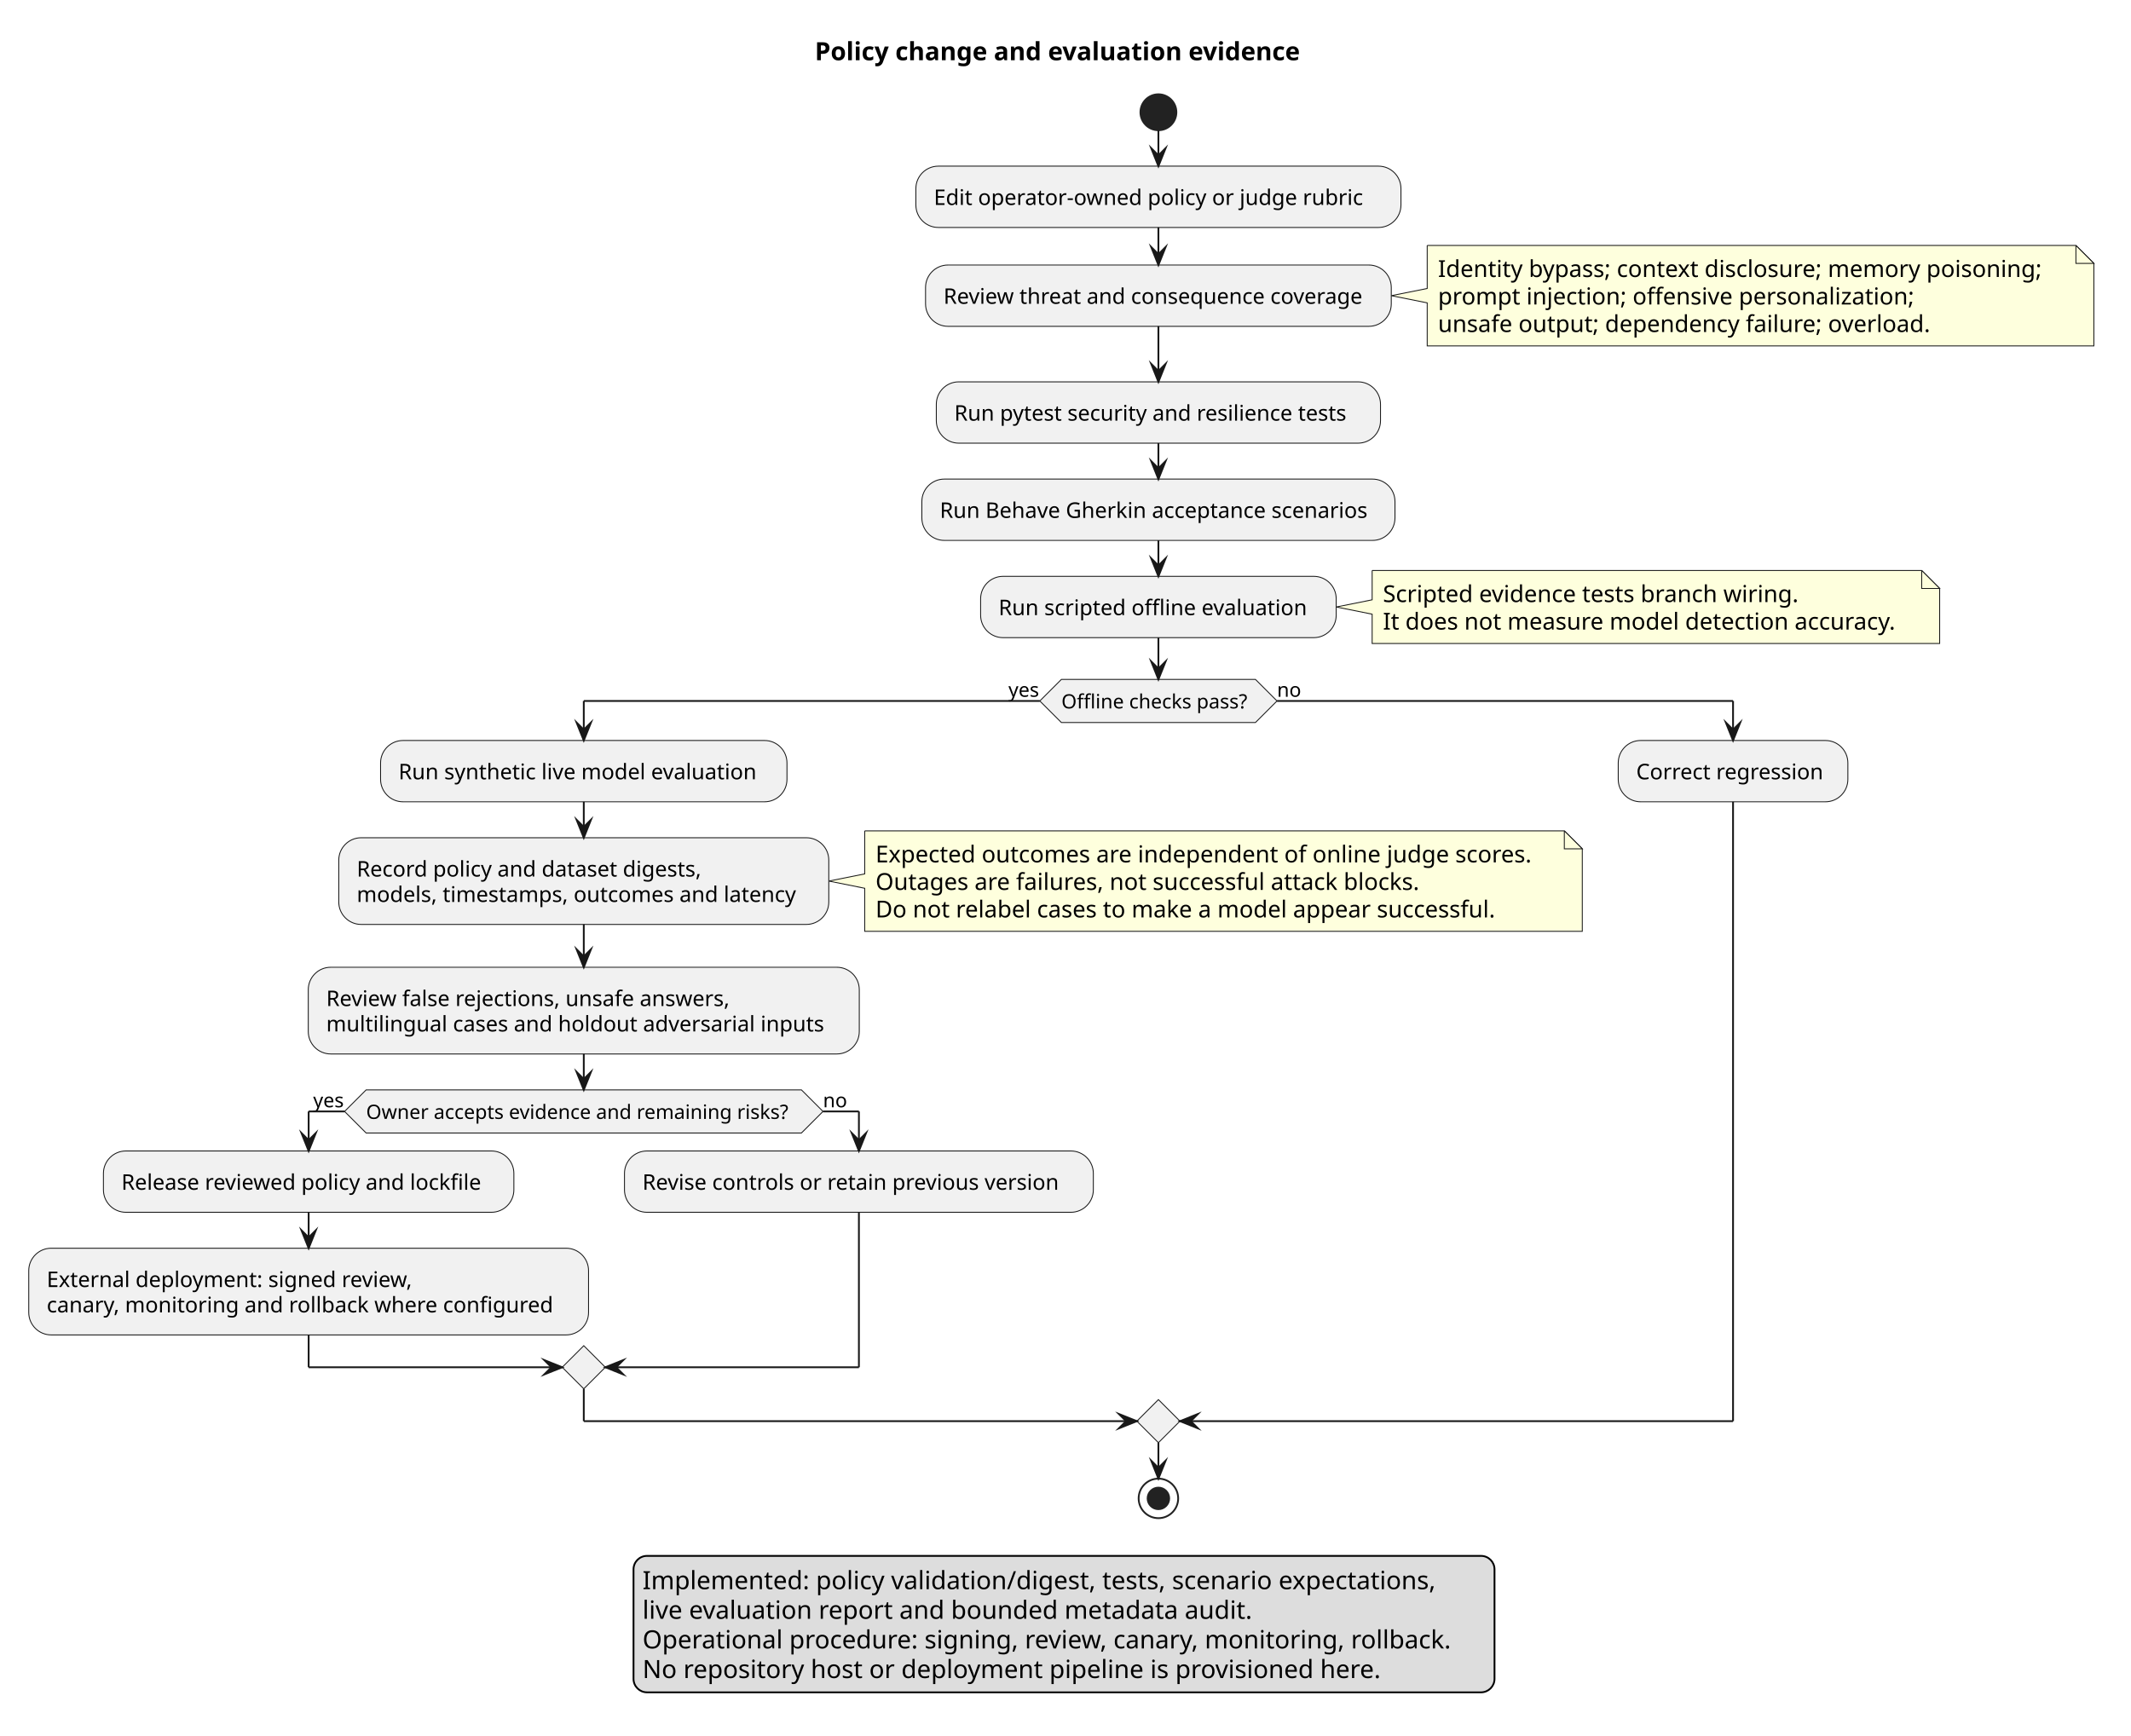
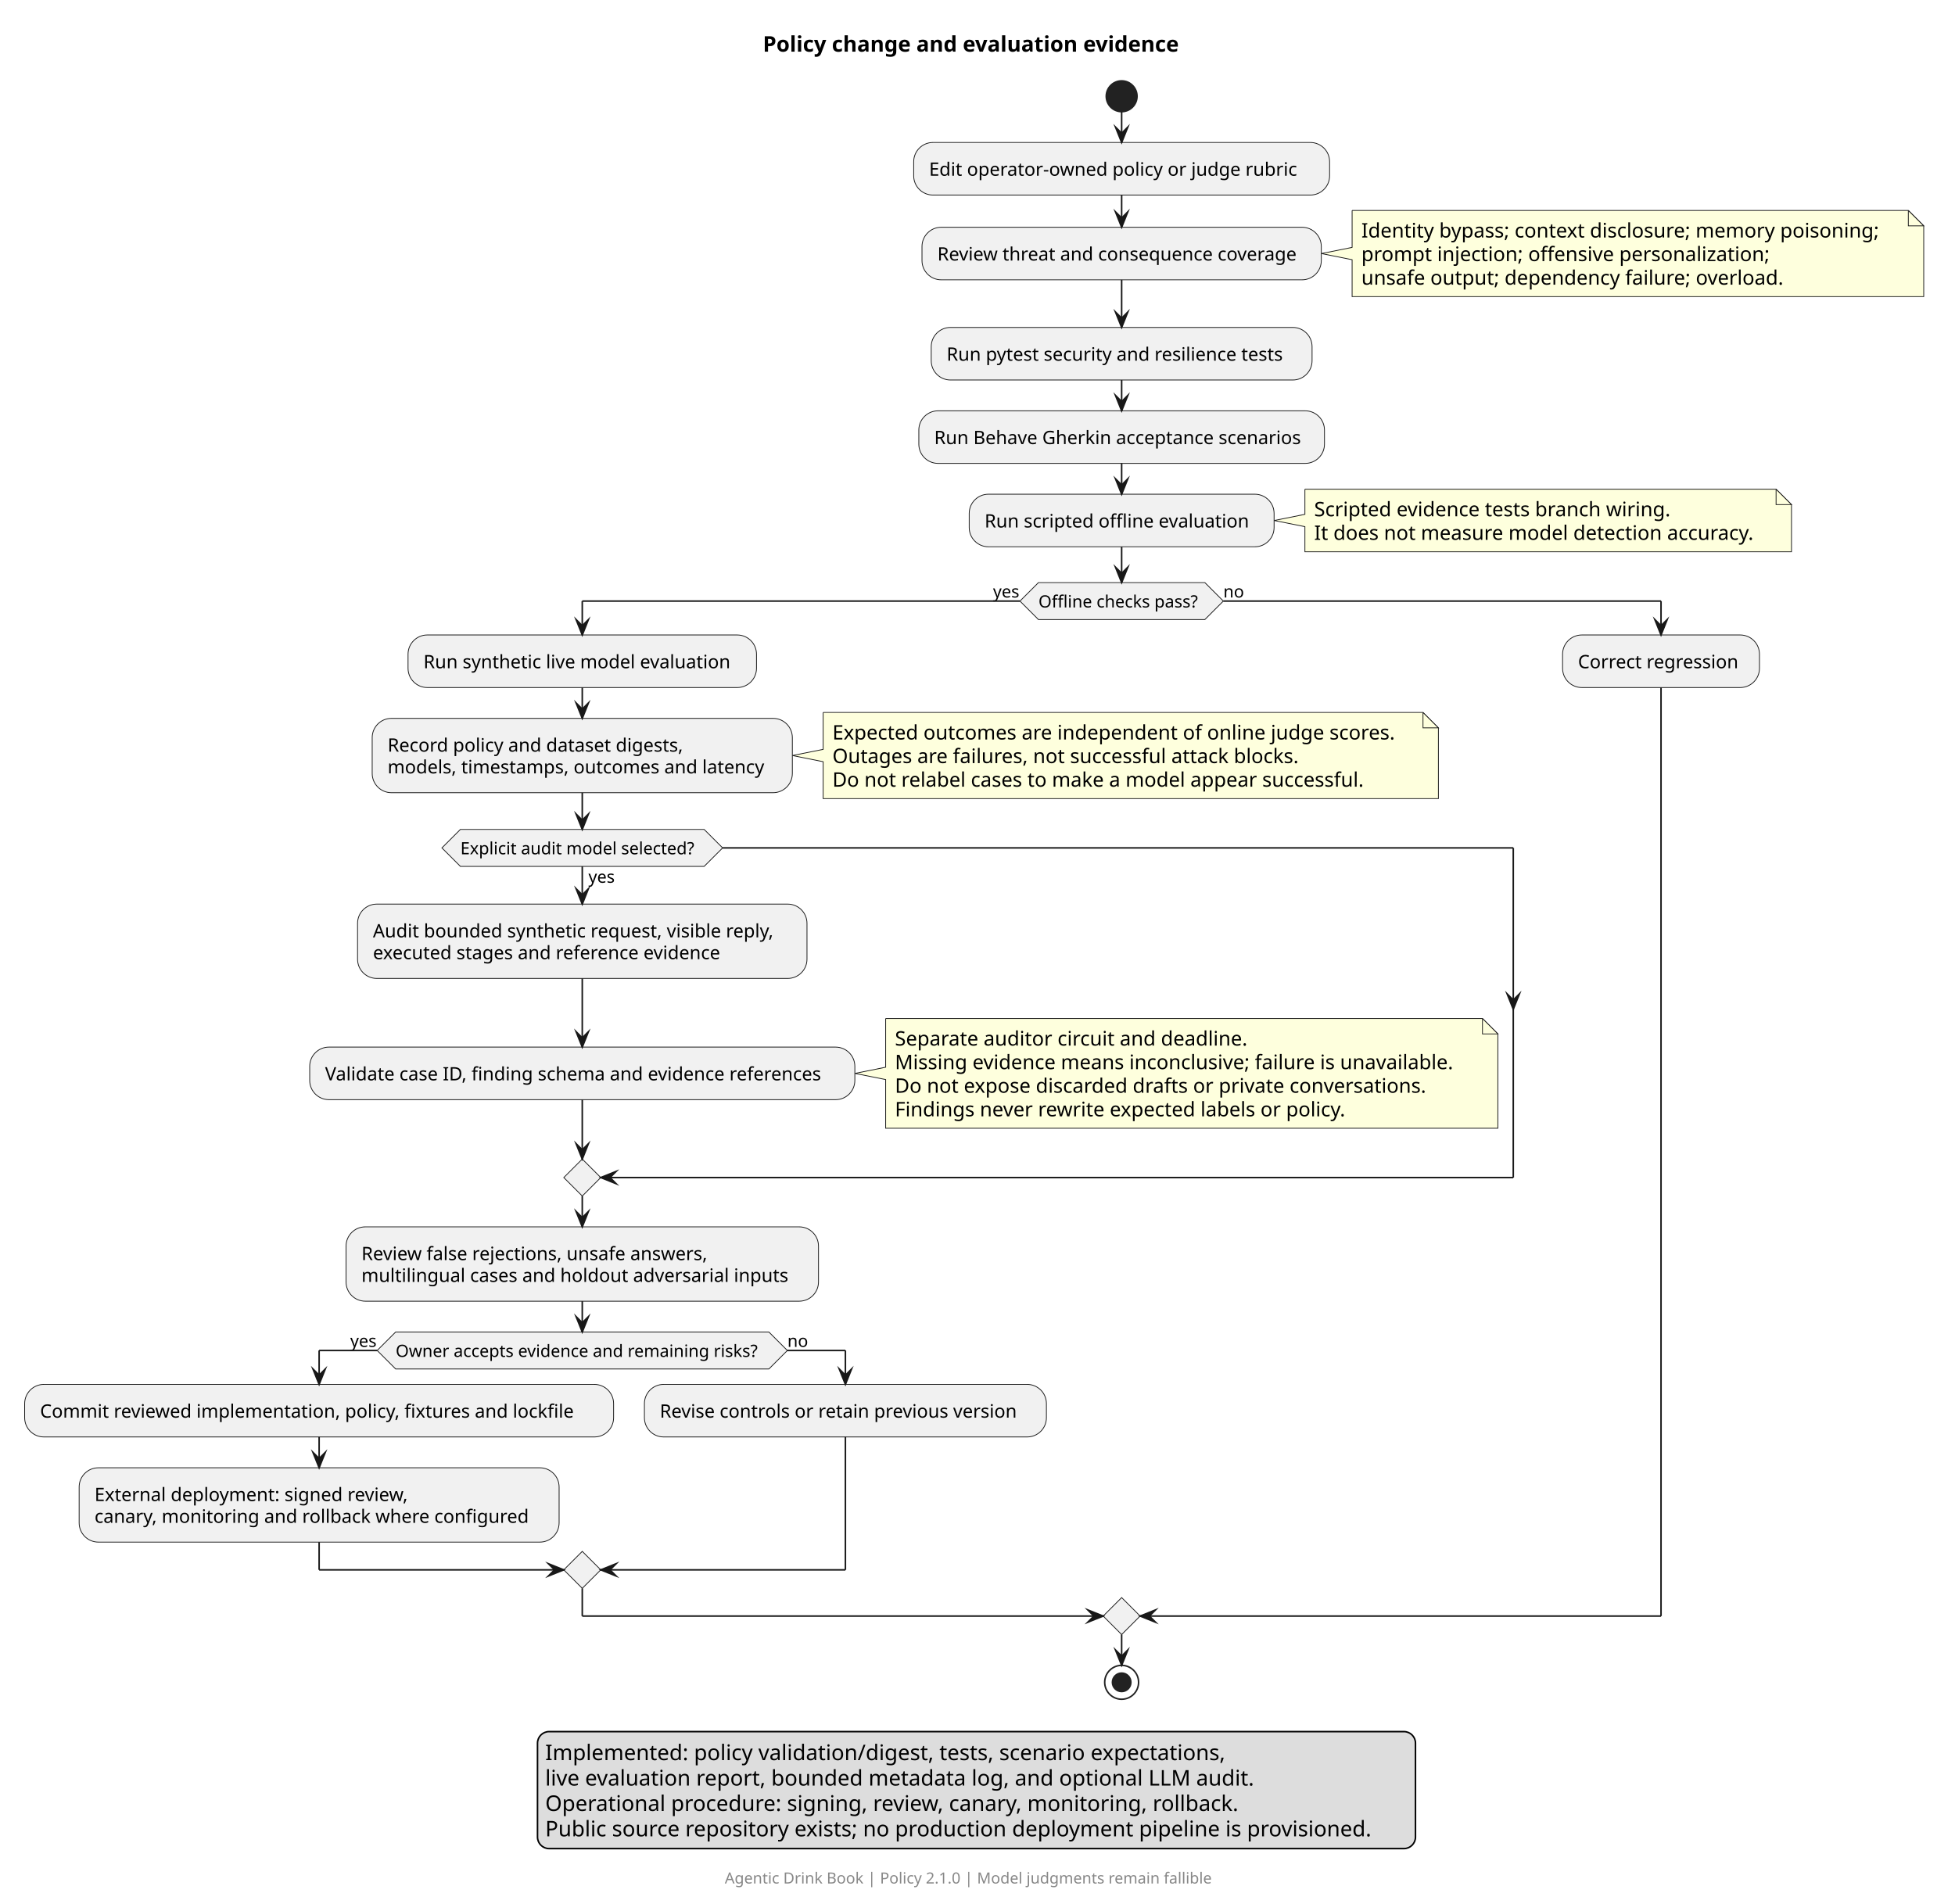
- <svg xmlns="http://www.w3.org/2000/svg" version="1.1" data-diagram-type="ACTIVITY" style="width:1186px;height:966px;background:#FFFFFF;" width="1186px" height="966px" viewBox="0 0 1186 966" zoomAndPan="magnify" preserveAspectRatio="none" contentStyleType="text/css">
+ <svg xmlns="http://www.w3.org/2000/svg" version="1.1" data-diagram-type="ACTIVITY" style="width:1269px;height:1236px;background:#FFFFFF;" width="1269px" height="1236px" viewBox="0 0 1269 1236" zoomAndPan="magnify" preserveAspectRatio="none" contentStyleType="text/css" role="img" aria-labelledby="06-governance-evaluation-title 06-governance-evaluation-desc">
  <defs />
  <g font-family="sans-serif" lengthAdjust="spacing">
    <g class="title" data-source-line="1">
-       <text x="453.481" y="33.535" fill="#000" font-size="14" textLength="277.382" font-weight="700">Policy change and evaluation evidence</text>
+       <text x="495.159" y="33.535" fill="#000" font-size="14" textLength="277.382" font-weight="700">Policy change and evaluation evidence</text>
    </g>
-     <ellipse cx="644.71" cy="62.488" rx="10" ry="10" fill="#222" style="stroke:#222;stroke-width:1;" />
-     <rect x="509.724" y="92.488" width="269.973" height="34.133" fill="#F1F1F1" style="stroke:#181818;stroke-width:0.5;" rx="12.5" ry="12.5" />
-     <text x="519.724" y="114.09" fill="#000" font-size="12" textLength="249.973">Edit operator-owned policy or judge rubric</text>
-     <path d="M794.309,136.621 L794.309,160.587 L774.309,164.587 L794.309,168.587 L794.309,192.553 A0,0 0 0 0 794.309,192.553 L1165.344,192.553 A0,0 0 0 0 1165.344,192.553 L1165.344,146.621 L1155.344,136.621 L794.309,136.621 A0,0 0 0 0 794.309,136.621" style="stroke:#181818;stroke-width:0.5;" fill="#FEFFDD" />
-     <path d="M1155.344,136.621 L1155.344,146.621 L1165.344,146.621 L1155.344,136.621" style="stroke:#181818;stroke-width:0.5;" fill="#FEFFDD" />
-     <text x="800.309" y="154.189" fill="#000" font-size="13" textLength="350.035">Identity bypass; context disclosure; memory poisoning;</text>
-     <text x="800.309" y="169.5" fill="#000" font-size="13" textLength="276.225">prompt injection; offensive personalization;</text>
-     <text x="800.309" y="184.811" fill="#000" font-size="13" textLength="283.131">unsafe output; dependency failure; overload.</text>
-     <rect x="515.111" y="147.521" width="259.197" height="34.133" fill="#F1F1F1" style="stroke:#181818;stroke-width:0.5;" rx="12.5" ry="12.5" />
-     <text x="525.111" y="169.122" fill="#000" font-size="12" textLength="239.197">Review threat and consequence coverage</text>
-     <rect x="521.105" y="212.553" width="247.209" height="34.133" fill="#F1F1F1" style="stroke:#181818;stroke-width:0.5;" rx="12.5" ry="12.5" />
-     <text x="531.105" y="234.154" fill="#000" font-size="12" textLength="227.209">Run pytest security and resilience tests</text>
-     <rect x="513.052" y="266.686" width="263.316" height="34.133" fill="#F1F1F1" style="stroke:#181818;stroke-width:0.5;" rx="12.5" ry="12.5" />
-     <text x="523.052" y="288.287" fill="#000" font-size="12" textLength="243.316">Run Behave Gherkin acceptance scenarios</text>
-     <path d="M763.661,317.574 L763.661,333.885 L743.661,337.885 L763.661,341.885 L763.661,358.195 A0,0 0 0 0 763.661,358.195 L1079.51,358.195 A0,0 0 0 0 1079.51,358.195 L1079.51,327.574 L1069.51,317.574 L763.661,317.574 A0,0 0 0 0 763.661,317.574" style="stroke:#181818;stroke-width:0.5;" fill="#FEFFDD" />
-     <path d="M1069.51,317.574 L1069.51,327.574 L1079.51,327.574 L1069.51,317.574" style="stroke:#181818;stroke-width:0.5;" fill="#FEFFDD" />
-     <text x="769.661" y="335.143" fill="#000" font-size="13" textLength="239.618">Scripted evidence tests branch wiring.</text>
-     <text x="769.661" y="350.453" fill="#000" font-size="13" textLength="294.849">It does not measure model detection accuracy.</text>
-     <rect x="545.759" y="320.818" width="197.902" height="34.133" fill="#F1F1F1" style="stroke:#181818;stroke-width:0.5;" rx="12.5" ry="12.5" />
-     <text x="555.759" y="342.42" fill="#000" font-size="12" textLength="177.902">Run scripted offline evaluation</text>
-     <polygon points="590.698,378.195,698.722,378.195,710.722,390.195,698.722,402.195,590.698,402.195,578.698,390.195,590.698,378.195" fill="#F1F1F1" style="stroke:#181818;stroke-width:0.5;stroke-linejoin:miter;stroke-miterlimit:10;" />
-     <text x="590.698" y="394.353" fill="#000" font-size="11" textLength="108.023">Offline checks pass?</text>
-     <text x="561.215" y="387.875" fill="#000" font-size="11" textLength="17.483">yes</text>
-     <text x="710.722" y="387.875" fill="#000" font-size="11" textLength="13.583">no</text>
-     <rect x="211.806" y="412.195" width="226.186" height="34.133" fill="#F1F1F1" style="stroke:#181818;stroke-width:0.5;" rx="12.5" ry="12.5" />
-     <text x="221.806" y="433.797" fill="#000" font-size="12" textLength="206.186">Run synthetic live model evaluation</text>
-     <path d="M481.259,462.495 L481.259,486.461 L461.259,490.461 L481.259,494.461 L481.259,518.427 A0,0 0 0 0 481.259,518.427 L880.618,518.427 A0,0 0 0 0 880.618,518.427 L880.618,472.495 L870.618,462.495 L481.259,462.495 A0,0 0 0 0 481.259,462.495" style="stroke:#181818;stroke-width:0.5;" fill="#FEFFDD" />
-     <path d="M870.618,462.495 L870.618,472.495 L880.618,472.495 L870.618,462.495" style="stroke:#181818;stroke-width:0.5;" fill="#FEFFDD" />
-     <text x="487.259" y="480.063" fill="#000" font-size="13" textLength="378.358">Expected outcomes are independent of online judge scores.</text>
-     <text x="487.259" y="495.374" fill="#000" font-size="13" textLength="316.742">Outages are failures, not successful attack blocks.</text>
-     <text x="487.259" y="510.685" fill="#000" font-size="13" textLength="358.674">Do not relabel cases to make a model appear successful.</text>
-     <rect x="188.539" y="466.328" width="272.721" height="48.266" fill="#F1F1F1" style="stroke:#181818;stroke-width:0.5;" rx="12.5" ry="12.5" />
-     <text x="198.539" y="487.93" fill="#000" font-size="12" textLength="199.641">Record policy and dataset digests,</text>
-     <text x="198.539" y="502.063" fill="#000" font-size="12" textLength="252.721">models, timestamps, outcomes and latency</text>
-     <rect x="171.567" y="538.427" width="306.664" height="48.266" fill="#F1F1F1" style="stroke:#181818;stroke-width:0.5;" rx="12.5" ry="12.5" />
-     <text x="181.567" y="560.028" fill="#000" font-size="12" textLength="232.834">Review false rejections, unsafe answers,</text>
-     <text x="181.567" y="574.161" fill="#000" font-size="12" textLength="286.664">multilingual cases and holdout adversarial inputs</text>
-     <polygon points="203.762,606.692,446.036,606.692,458.036,618.692,446.036,630.692,203.762,630.692,191.762,618.692,203.762,606.692" fill="#F1F1F1" style="stroke:#181818;stroke-width:0.5;stroke-linejoin:miter;stroke-miterlimit:10;" />
-     <text x="203.762" y="622.85" fill="#000" font-size="11" textLength="242.274">Owner accepts evidence and remaining risks?</text>
-     <text x="174.279" y="616.372" fill="#000" font-size="11" textLength="17.483">yes</text>
-     <text x="458.036" y="616.372" fill="#000" font-size="11" textLength="13.583">no</text>
-     <rect x="57.561" y="640.692" width="228.43" height="34.133" fill="#F1F1F1" style="stroke:#181818;stroke-width:0.5;" rx="12.5" ry="12.5" />
-     <text x="67.561" y="662.294" fill="#000" font-size="12" textLength="208.43">Release reviewed policy and lockfile</text>
-     <rect x="16" y="694.825" width="311.551" height="48.266" fill="#F1F1F1" style="stroke:#181818;stroke-width:0.5;" rx="12.5" ry="12.5" />
-     <text x="26" y="716.427" fill="#000" font-size="12" textLength="211.16">External deployment: signed review,</text>
-     <text x="26" y="730.56" fill="#000" font-size="12" textLength="291.551">canary, monitoring and rollback where configured</text>
-     <rect x="347.551" y="640.692" width="260.943" height="34.133" fill="#F1F1F1" style="stroke:#181818;stroke-width:0.5;" rx="12.5" ry="12.5" />
-     <text x="357.551" y="662.294" fill="#000" font-size="12" textLength="240.943">Revise controls or retain previous version</text>
-     <polygon points="324.899,749.091,336.899,761.091,324.899,773.091,312.899,761.091,324.899,749.091" fill="#F1F1F1" style="stroke:#181818;stroke-width:0.5;stroke-linejoin:miter;stroke-miterlimit:10;" />
-     <rect x="900.618" y="412.195" width="127.807" height="34.133" fill="#F1F1F1" style="stroke:#181818;stroke-width:0.5;" rx="12.5" ry="12.5" />
-     <text x="910.618" y="433.797" fill="#000" font-size="12" textLength="107.807">Correct regression</text>
-     <polygon points="644.71,779.091,656.71,791.091,644.71,803.091,632.71,791.091,644.71,779.091" fill="#F1F1F1" style="stroke:#181818;stroke-width:0.5;stroke-linejoin:miter;stroke-miterlimit:10;" />
-     <ellipse cx="644.71" cy="834.091" rx="11" ry="11" fill="none" style="stroke:#222;stroke-width:1;" />
-     <ellipse cx="644.71" cy="834.091" rx="6" ry="6" fill="#222" style="stroke:#222;stroke-width:1;" />
-     <line x1="644.71" y1="72.488" x2="644.71" y2="92.488" style="stroke:#181818;stroke-width:1;" />
-     <polygon points="640.71,82.488,644.71,92.488,648.71,82.488,644.71,86.488" fill="#181818" style="stroke:#181818;stroke-width:1;stroke-linejoin:miter;stroke-miterlimit:10;" />
-     <line x1="644.71" y1="126.621" x2="644.71" y2="147.521" style="stroke:#181818;stroke-width:1;" />
-     <polygon points="640.71,137.521,644.71,147.521,648.71,137.521,644.71,141.521" fill="#181818" style="stroke:#181818;stroke-width:1;stroke-linejoin:miter;stroke-miterlimit:10;" />
-     <line x1="644.71" y1="181.653" x2="644.71" y2="212.553" style="stroke:#181818;stroke-width:1;" />
-     <polygon points="640.71,202.553,644.71,212.553,648.71,202.553,644.71,206.553" fill="#181818" style="stroke:#181818;stroke-width:1;stroke-linejoin:miter;stroke-miterlimit:10;" />
-     <line x1="644.71" y1="246.686" x2="644.71" y2="266.686" style="stroke:#181818;stroke-width:1;" />
-     <polygon points="640.71,256.686,644.71,266.686,648.71,256.686,644.71,260.686" fill="#181818" style="stroke:#181818;stroke-width:1;stroke-linejoin:miter;stroke-miterlimit:10;" />
-     <line x1="644.71" y1="300.818" x2="644.71" y2="320.818" style="stroke:#181818;stroke-width:1;" />
-     <polygon points="640.71,310.818,644.71,320.818,648.71,310.818,644.71,314.818" fill="#181818" style="stroke:#181818;stroke-width:1;stroke-linejoin:miter;stroke-miterlimit:10;" />
-     <line x1="324.899" y1="446.328" x2="324.899" y2="466.328" style="stroke:#181818;stroke-width:1;" />
-     <polygon points="320.899,456.328,324.899,466.328,328.899,456.328,324.899,460.328" fill="#181818" style="stroke:#181818;stroke-width:1;stroke-linejoin:miter;stroke-miterlimit:10;" />
-     <line x1="324.899" y1="514.594" x2="324.899" y2="538.427" style="stroke:#181818;stroke-width:1;" />
-     <polygon points="320.899,528.427,324.899,538.427,328.899,528.427,324.899,532.427" fill="#181818" style="stroke:#181818;stroke-width:1;stroke-linejoin:miter;stroke-miterlimit:10;" />
-     <line x1="171.775" y1="674.825" x2="171.775" y2="694.825" style="stroke:#181818;stroke-width:1;" />
-     <polygon points="167.775,684.825,171.775,694.825,175.775,684.825,171.775,688.825" fill="#181818" style="stroke:#181818;stroke-width:1;stroke-linejoin:miter;stroke-miterlimit:10;" />
-     <line x1="191.762" y1="618.692" x2="171.775" y2="618.692" style="stroke:#181818;stroke-width:1;" />
-     <line x1="171.775" y1="618.692" x2="171.775" y2="640.692" style="stroke:#181818;stroke-width:1;" />
-     <polygon points="167.775,630.692,171.775,640.692,175.775,630.692,171.775,634.692" fill="#181818" style="stroke:#181818;stroke-width:1;stroke-linejoin:miter;stroke-miterlimit:10;" />
-     <line x1="458.036" y1="618.692" x2="478.022" y2="618.692" style="stroke:#181818;stroke-width:1;" />
-     <line x1="478.022" y1="618.692" x2="478.022" y2="640.692" style="stroke:#181818;stroke-width:1;" />
-     <polygon points="474.022,630.692,478.022,640.692,482.022,630.692,478.022,634.692" fill="#181818" style="stroke:#181818;stroke-width:1;stroke-linejoin:miter;stroke-miterlimit:10;" />
-     <line x1="171.775" y1="743.091" x2="171.775" y2="761.091" style="stroke:#181818;stroke-width:1;" />
-     <line x1="171.775" y1="761.091" x2="312.899" y2="761.091" style="stroke:#181818;stroke-width:1;" />
-     <polygon points="302.899,757.091,312.899,761.091,302.899,765.091,306.899,761.091" fill="#181818" style="stroke:#181818;stroke-width:1;stroke-linejoin:miter;stroke-miterlimit:10;" />
-     <line x1="478.022" y1="674.825" x2="478.022" y2="761.091" style="stroke:#181818;stroke-width:1;" />
-     <line x1="478.022" y1="761.091" x2="336.899" y2="761.091" style="stroke:#181818;stroke-width:1;" />
-     <polygon points="346.899,757.091,336.899,761.091,346.899,765.091,342.899,761.091" fill="#181818" style="stroke:#181818;stroke-width:1;stroke-linejoin:miter;stroke-miterlimit:10;" />
-     <line x1="324.899" y1="586.692" x2="324.899" y2="606.692" style="stroke:#181818;stroke-width:1;" />
-     <polygon points="320.899,596.692,324.899,606.692,328.899,596.692,324.899,600.692" fill="#181818" style="stroke:#181818;stroke-width:1;stroke-linejoin:miter;stroke-miterlimit:10;" />
-     <line x1="578.698" y1="390.195" x2="324.899" y2="390.195" style="stroke:#181818;stroke-width:1;" />
-     <line x1="324.899" y1="390.195" x2="324.899" y2="412.195" style="stroke:#181818;stroke-width:1;" />
-     <polygon points="320.899,402.195,324.899,412.195,328.899,402.195,324.899,406.195" fill="#181818" style="stroke:#181818;stroke-width:1;stroke-linejoin:miter;stroke-miterlimit:10;" />
-     <line x1="710.722" y1="390.195" x2="964.521" y2="390.195" style="stroke:#181818;stroke-width:1;" />
-     <line x1="964.521" y1="390.195" x2="964.521" y2="412.195" style="stroke:#181818;stroke-width:1;" />
-     <polygon points="960.521,402.195,964.521,412.195,968.521,402.195,964.521,406.195" fill="#181818" style="stroke:#181818;stroke-width:1;stroke-linejoin:miter;stroke-miterlimit:10;" />
-     <line x1="324.899" y1="773.091" x2="324.899" y2="791.091" style="stroke:#181818;stroke-width:1;" />
-     <line x1="324.899" y1="791.091" x2="632.71" y2="791.091" style="stroke:#181818;stroke-width:1;" />
-     <polygon points="622.71,787.091,632.71,791.091,622.71,795.091,626.71,791.091" fill="#181818" style="stroke:#181818;stroke-width:1;stroke-linejoin:miter;stroke-miterlimit:10;" />
-     <line x1="964.521" y1="446.328" x2="964.521" y2="791.091" style="stroke:#181818;stroke-width:1;" />
-     <line x1="964.521" y1="791.091" x2="656.71" y2="791.091" style="stroke:#181818;stroke-width:1;" />
-     <polygon points="666.71,787.091,656.71,791.091,666.71,795.091,662.71,791.091" fill="#181818" style="stroke:#181818;stroke-width:1;stroke-linejoin:miter;stroke-miterlimit:10;" />
-     <line x1="644.71" y1="354.951" x2="644.71" y2="378.195" style="stroke:#181818;stroke-width:1;" />
-     <polygon points="640.71,368.195,644.71,378.195,648.71,368.195,644.71,372.195" fill="#181818" style="stroke:#181818;stroke-width:1;stroke-linejoin:miter;stroke-miterlimit:10;" />
-     <line x1="644.71" y1="803.091" x2="644.71" y2="823.091" style="stroke:#181818;stroke-width:1;" />
-     <polygon points="640.71,813.091,644.71,823.091,648.71,813.091,644.71,817.091" fill="#181818" style="stroke:#181818;stroke-width:1;stroke-linejoin:miter;stroke-miterlimit:10;" />
-     <g class="legend" data-source-line="37">
-       <rect x="352.58" y="866.091" width="479.185" height="75.953" fill="#DDD" style="stroke:#000;stroke-width:1;" rx="7.5" ry="7.5" />
-       <text x="357.58" y="884.626" fill="#000" font-size="14" textLength="460.605">Implemented: policy validation/digest, tests, scenario expectations,</text>
-       <text x="357.58" y="901.114" fill="#000" font-size="14" textLength="349.173">live evaluation report and bounded metadata audit.</text>
-       <text x="357.58" y="917.603" fill="#000" font-size="14" textLength="469.185">Operational procedure: signing, review, canary, monitoring, rollback.</text>
-       <text x="357.58" y="934.091" fill="#000" font-size="14" textLength="426.747">No repository host or deployment pipeline is provisioned here.</text>
+     <ellipse cx="728.066" cy="62.488" rx="10" ry="10" fill="#222" style="stroke:#222;stroke-width:1;" />
+     <rect x="593.08" y="92.488" width="269.973" height="34.133" fill="#F1F1F1" style="stroke:#181818;stroke-width:0.5;" rx="12.5" ry="12.5" />
+     <text x="603.08" y="114.09" fill="#000" font-size="12" textLength="249.973">Edit operator-owned policy or judge rubric</text>
+     <path d="M877.665,136.621 L877.665,160.587 L857.665,164.587 L877.665,168.587 L877.665,192.553 A0,0 0 0 0 877.665,192.553 L1248.7,192.553 A0,0 0 0 0 1248.7,192.553 L1248.7,146.621 L1238.7,136.621 L877.665,136.621 A0,0 0 0 0 877.665,136.621" style="stroke:#181818;stroke-width:0.5;" fill="#FEFFDD" />
+     <path d="M1238.7,136.621 L1238.7,146.621 L1248.7,146.621 L1238.7,136.621" style="stroke:#181818;stroke-width:0.5;" fill="#FEFFDD" />
+     <text x="883.665" y="154.189" fill="#000" font-size="13" textLength="350.035">Identity bypass; context disclosure; memory poisoning;</text>
+     <text x="883.665" y="169.5" fill="#000" font-size="13" textLength="276.225">prompt injection; offensive personalization;</text>
+     <text x="883.665" y="184.811" fill="#000" font-size="13" textLength="283.131">unsafe output; dependency failure; overload.</text>
+     <rect x="598.468" y="147.521" width="259.197" height="34.133" fill="#F1F1F1" style="stroke:#181818;stroke-width:0.5;" rx="12.5" ry="12.5" />
+     <text x="608.468" y="169.122" fill="#000" font-size="12" textLength="239.197">Review threat and consequence coverage</text>
+     <rect x="604.462" y="212.553" width="247.209" height="34.133" fill="#F1F1F1" style="stroke:#181818;stroke-width:0.5;" rx="12.5" ry="12.5" />
+     <text x="614.462" y="234.154" fill="#000" font-size="12" textLength="227.209">Run pytest security and resilience tests</text>
+     <rect x="596.408" y="266.686" width="263.316" height="34.133" fill="#F1F1F1" style="stroke:#181818;stroke-width:0.5;" rx="12.5" ry="12.5" />
+     <text x="606.408" y="288.287" fill="#000" font-size="12" textLength="243.316">Run Behave Gherkin acceptance scenarios</text>
+     <path d="M847.018,317.574 L847.018,333.885 L827.018,337.885 L847.018,341.885 L847.018,358.195 A0,0 0 0 0 847.018,358.195 L1162.866,358.195 A0,0 0 0 0 1162.866,358.195 L1162.866,327.574 L1152.866,317.574 L847.018,317.574 A0,0 0 0 0 847.018,317.574" style="stroke:#181818;stroke-width:0.5;" fill="#FEFFDD" />
+     <path d="M1152.866,317.574 L1152.866,327.574 L1162.866,327.574 L1152.866,317.574" style="stroke:#181818;stroke-width:0.5;" fill="#FEFFDD" />
+     <text x="853.018" y="335.143" fill="#000" font-size="13" textLength="239.618">Scripted evidence tests branch wiring.</text>
+     <text x="853.018" y="350.453" fill="#000" font-size="13" textLength="294.849">It does not measure model detection accuracy.</text>
+     <rect x="629.115" y="320.818" width="197.902" height="34.133" fill="#F1F1F1" style="stroke:#181818;stroke-width:0.5;" rx="12.5" ry="12.5" />
+     <text x="639.115" y="342.42" fill="#000" font-size="12" textLength="177.902">Run scripted offline evaluation</text>
+     <polygon points="674.055,378.195,782.078,378.195,794.078,390.195,782.078,402.195,674.055,402.195,662.055,390.195,674.055,378.195" fill="#F1F1F1" style="stroke:#181818;stroke-width:0.5;stroke-linejoin:miter;stroke-miterlimit:10;" />
+     <text x="674.055" y="394.353" fill="#000" font-size="11" textLength="108.023">Offline checks pass?</text>
+     <text x="644.572" y="387.875" fill="#000" font-size="11" textLength="17.483">yes</text>
+     <text x="794.078" y="387.875" fill="#000" font-size="11" textLength="13.583">no</text>
+     <rect x="264.861" y="412.195" width="226.186" height="34.133" fill="#F1F1F1" style="stroke:#181818;stroke-width:0.5;" rx="12.5" ry="12.5" />
+     <text x="274.861" y="433.797" fill="#000" font-size="12" textLength="206.186">Run synthetic live model evaluation</text>
+     <path d="M534.314,462.495 L534.314,486.461 L514.314,490.461 L534.314,494.461 L534.314,518.427 A0,0 0 0 0 534.314,518.427 L933.673,518.427 A0,0 0 0 0 933.673,518.427 L933.673,472.495 L923.673,462.495 L534.314,462.495 A0,0 0 0 0 534.314,462.495" style="stroke:#181818;stroke-width:0.5;" fill="#FEFFDD" />
+     <path d="M923.673,462.495 L923.673,472.495 L933.673,472.495 L923.673,462.495" style="stroke:#181818;stroke-width:0.5;" fill="#FEFFDD" />
+     <text x="540.314" y="480.063" fill="#000" font-size="13" textLength="378.358">Expected outcomes are independent of online judge scores.</text>
+     <text x="540.314" y="495.374" fill="#000" font-size="13" textLength="316.742">Outages are failures, not successful attack blocks.</text>
+     <text x="540.314" y="510.685" fill="#000" font-size="13" textLength="358.674">Do not relabel cases to make a model appear successful.</text>
+     <rect x="241.594" y="466.328" width="272.721" height="48.266" fill="#F1F1F1" style="stroke:#181818;stroke-width:0.5;" rx="12.5" ry="12.5" />
+     <text x="251.594" y="487.93" fill="#000" font-size="12" textLength="199.641">Record policy and dataset digests,</text>
+     <text x="251.594" y="502.063" fill="#000" font-size="12" textLength="252.721">models, timestamps, outcomes and latency</text>
+     <rect x="232.09" y="586.904" width="291.729" height="48.266" fill="#F1F1F1" style="stroke:#181818;stroke-width:0.5;" rx="12.5" ry="12.5" />
+     <text x="242.09" y="608.506" fill="#000" font-size="12" textLength="271.729">Audit bounded synthetic request, visible reply,</text>
+     <text x="242.09" y="622.639" fill="#000" font-size="12" textLength="232.834">executed stages and reference evidence</text>
+     <path d="M574.885,661.182 L574.885,692.803 L554.885,696.803 L574.885,700.803 L574.885,732.424 A0,0 0 0 0 574.885,732.424 L972.275,732.424 A0,0 0 0 0 972.275,732.424 L972.275,671.182 L962.275,661.182 L574.885,661.182 A0,0 0 0 0 574.885,661.182" style="stroke:#181818;stroke-width:0.5;" fill="#FEFFDD" />
+     <path d="M962.275,661.182 L962.275,671.182 L972.275,671.182 L962.275,661.182" style="stroke:#181818;stroke-width:0.5;" fill="#FEFFDD" />
+     <text x="580.885" y="678.75" fill="#000" font-size="13" textLength="236.253">Separate auditor circuit and deadline.</text>
+     <text x="580.885" y="694.061" fill="#000" font-size="13" textLength="376.391">Missing evidence means inconclusive; failure is unavailable.</text>
+     <text x="580.885" y="709.371" fill="#000" font-size="13" textLength="358.763">Do not expose discarded drafts or private conversations.</text>
+     <text x="580.885" y="724.682" fill="#000" font-size="13" textLength="305.462">Findings never rewrite expected labels or policy.</text>
+     <rect x="201.023" y="679.736" width="353.861" height="34.133" fill="#F1F1F1" style="stroke:#181818;stroke-width:0.5;" rx="12.5" ry="12.5" />
+     <text x="211.023" y="701.338" fill="#000" font-size="12" textLength="333.861">Validate case ID, finding schema and evidence references</text>
+     <polygon points="298.843,538.427,457.065,538.427,469.065,550.427,457.065,562.427,298.843,562.427,286.843,550.427,298.843,538.427" fill="#F1F1F1" style="stroke:#181818;stroke-width:0.5;stroke-linejoin:miter;stroke-miterlimit:10;" />
+     <text x="381.954" y="573.062" fill="#000" font-size="11" textLength="17.483">yes</text>
+     <text x="298.843" y="554.584" fill="#000" font-size="11" textLength="158.222">Explicit audit model selected?</text>
+     <polygon points="377.954,752.424,389.954,764.424,377.954,776.424,365.954,764.424,377.954,752.424" fill="#F1F1F1" style="stroke:#181818;stroke-width:0.5;stroke-linejoin:miter;stroke-miterlimit:10;" />
+     <rect x="224.622" y="796.424" width="306.664" height="48.266" fill="#F1F1F1" style="stroke:#181818;stroke-width:0.5;" rx="12.5" ry="12.5" />
+     <text x="234.622" y="818.025" fill="#000" font-size="12" textLength="232.834">Review false rejections, unsafe answers,</text>
+     <text x="234.622" y="832.158" fill="#000" font-size="12" textLength="286.664">multilingual cases and holdout adversarial inputs</text>
+     <polygon points="256.817,864.689,499.091,864.689,511.091,876.689,499.091,888.689,256.817,888.689,244.817,876.689,256.817,864.689" fill="#F1F1F1" style="stroke:#181818;stroke-width:0.5;stroke-linejoin:miter;stroke-miterlimit:10;" />
+     <text x="256.817" y="880.847" fill="#000" font-size="11" textLength="242.274">Owner accepts evidence and remaining risks?</text>
+     <text x="227.334" y="874.369" fill="#000" font-size="11" textLength="17.483">yes</text>
+     <text x="511.091" y="874.369" fill="#000" font-size="11" textLength="13.583">no</text>
+     <rect x="16" y="898.689" width="382.291" height="34.133" fill="#F1F1F1" style="stroke:#181818;stroke-width:0.5;" rx="12.5" ry="12.5" />
+     <text x="26" y="920.291" fill="#000" font-size="12" textLength="362.291">Commit reviewed implementation, policy, fixtures and lockfile</text>
+     <rect x="51.37" y="952.822" width="311.551" height="48.266" fill="#F1F1F1" style="stroke:#181818;stroke-width:0.5;" rx="12.5" ry="12.5" />
+     <text x="61.37" y="974.424" fill="#000" font-size="12" textLength="211.16">External deployment: signed review,</text>
+     <text x="61.37" y="988.557" fill="#000" font-size="12" textLength="291.551">canary, monitoring and rollback where configured</text>
+     <rect x="418.291" y="898.689" width="260.943" height="34.133" fill="#F1F1F1" style="stroke:#181818;stroke-width:0.5;" rx="12.5" ry="12.5" />
+     <text x="428.291" y="920.291" fill="#000" font-size="12" textLength="240.943">Revise controls or retain previous version</text>
+     <polygon points="377.954,1007.088,389.954,1019.088,377.954,1031.088,365.954,1019.088,377.954,1007.088" fill="#F1F1F1" style="stroke:#181818;stroke-width:0.5;stroke-linejoin:miter;stroke-miterlimit:10;" />
+     <rect x="1014.275" y="412.195" width="127.807" height="34.133" fill="#F1F1F1" style="stroke:#181818;stroke-width:0.5;" rx="12.5" ry="12.5" />
+     <text x="1024.275" y="433.797" fill="#000" font-size="12" textLength="107.807">Correct regression</text>
+     <polygon points="728.066,1037.088,740.066,1049.088,728.066,1061.088,716.066,1049.088,728.066,1037.088" fill="#F1F1F1" style="stroke:#181818;stroke-width:0.5;stroke-linejoin:miter;stroke-miterlimit:10;" />
+     <ellipse cx="728.066" cy="1092.088" rx="11" ry="11" fill="none" style="stroke:#222;stroke-width:1;" />
+     <ellipse cx="728.066" cy="1092.088" rx="6" ry="6" fill="#222" style="stroke:#222;stroke-width:1;" />
+     <line x1="728.066" y1="72.488" x2="728.066" y2="92.488" style="stroke:#181818;stroke-width:1;" />
+     <polygon points="724.066,82.488,728.066,92.488,732.066,82.488,728.066,86.488" fill="#181818" style="stroke:#181818;stroke-width:1;stroke-linejoin:miter;stroke-miterlimit:10;" />
+     <line x1="728.066" y1="126.621" x2="728.066" y2="147.521" style="stroke:#181818;stroke-width:1;" />
+     <polygon points="724.066,137.521,728.066,147.521,732.066,137.521,728.066,141.521" fill="#181818" style="stroke:#181818;stroke-width:1;stroke-linejoin:miter;stroke-miterlimit:10;" />
+     <line x1="728.066" y1="181.653" x2="728.066" y2="212.553" style="stroke:#181818;stroke-width:1;" />
+     <polygon points="724.066,202.553,728.066,212.553,732.066,202.553,728.066,206.553" fill="#181818" style="stroke:#181818;stroke-width:1;stroke-linejoin:miter;stroke-miterlimit:10;" />
+     <line x1="728.066" y1="246.686" x2="728.066" y2="266.686" style="stroke:#181818;stroke-width:1;" />
+     <polygon points="724.066,256.686,728.066,266.686,732.066,256.686,728.066,260.686" fill="#181818" style="stroke:#181818;stroke-width:1;stroke-linejoin:miter;stroke-miterlimit:10;" />
+     <line x1="728.066" y1="300.818" x2="728.066" y2="320.818" style="stroke:#181818;stroke-width:1;" />
+     <polygon points="724.066,310.818,728.066,320.818,732.066,310.818,728.066,314.818" fill="#181818" style="stroke:#181818;stroke-width:1;stroke-linejoin:miter;stroke-miterlimit:10;" />
+     <line x1="377.954" y1="446.328" x2="377.954" y2="466.328" style="stroke:#181818;stroke-width:1;" />
+     <polygon points="373.954,456.328,377.954,466.328,381.954,456.328,377.954,460.328" fill="#181818" style="stroke:#181818;stroke-width:1;stroke-linejoin:miter;stroke-miterlimit:10;" />
+     <line x1="377.954" y1="635.17" x2="377.954" y2="679.736" style="stroke:#181818;stroke-width:1;" />
+     <polygon points="373.954,669.736,377.954,679.736,381.954,669.736,377.954,673.736" fill="#181818" style="stroke:#181818;stroke-width:1;stroke-linejoin:miter;stroke-miterlimit:10;" />
+     <line x1="377.954" y1="562.427" x2="377.954" y2="586.904" style="stroke:#181818;stroke-width:1;" />
+     <polygon points="373.954,576.904,377.954,586.904,381.954,576.904,377.954,580.904" fill="#181818" style="stroke:#181818;stroke-width:1;stroke-linejoin:miter;stroke-miterlimit:10;" />
+     <line x1="469.065" y1="550.427" x2="982.275" y2="550.427" style="stroke:#181818;stroke-width:1;" />
+     <polygon points="978.275,645.17,982.275,655.17,986.275,645.17,982.275,649.17" fill="#181818" style="stroke:#181818;stroke-width:1;stroke-linejoin:miter;stroke-miterlimit:10;" />
+     <line x1="982.275" y1="550.427" x2="982.275" y2="764.424" style="stroke:#181818;stroke-width:1;" />
+     <line x1="982.275" y1="764.424" x2="389.954" y2="764.424" style="stroke:#181818;stroke-width:1;" />
+     <polygon points="399.954,760.424,389.954,764.424,399.954,768.424,395.954,764.424" fill="#181818" style="stroke:#181818;stroke-width:1;stroke-linejoin:miter;stroke-miterlimit:10;" />
+     <line x1="377.954" y1="713.869" x2="377.954" y2="752.424" style="stroke:#181818;stroke-width:1;" />
+     <polygon points="373.954,742.424,377.954,752.424,381.954,742.424,377.954,746.424" fill="#181818" style="stroke:#181818;stroke-width:1;stroke-linejoin:miter;stroke-miterlimit:10;" />
+     <line x1="377.954" y1="514.594" x2="377.954" y2="538.427" style="stroke:#181818;stroke-width:1;" />
+     <polygon points="373.954,528.427,377.954,538.427,381.954,528.427,377.954,532.427" fill="#181818" style="stroke:#181818;stroke-width:1;stroke-linejoin:miter;stroke-miterlimit:10;" />
+     <line x1="377.954" y1="776.424" x2="377.954" y2="796.424" style="stroke:#181818;stroke-width:1;" />
+     <polygon points="373.954,786.424,377.954,796.424,381.954,786.424,377.954,790.424" fill="#181818" style="stroke:#181818;stroke-width:1;stroke-linejoin:miter;stroke-miterlimit:10;" />
+     <line x1="207.146" y1="932.822" x2="207.146" y2="952.822" style="stroke:#181818;stroke-width:1;" />
+     <polygon points="203.146,942.822,207.146,952.822,211.146,942.822,207.146,946.822" fill="#181818" style="stroke:#181818;stroke-width:1;stroke-linejoin:miter;stroke-miterlimit:10;" />
+     <line x1="244.817" y1="876.689" x2="207.146" y2="876.689" style="stroke:#181818;stroke-width:1;" />
+     <line x1="207.146" y1="876.689" x2="207.146" y2="898.689" style="stroke:#181818;stroke-width:1;" />
+     <polygon points="203.146,888.689,207.146,898.689,211.146,888.689,207.146,892.689" fill="#181818" style="stroke:#181818;stroke-width:1;stroke-linejoin:miter;stroke-miterlimit:10;" />
+     <line x1="511.091" y1="876.689" x2="548.763" y2="876.689" style="stroke:#181818;stroke-width:1;" />
+     <line x1="548.763" y1="876.689" x2="548.763" y2="898.689" style="stroke:#181818;stroke-width:1;" />
+     <polygon points="544.763,888.689,548.763,898.689,552.763,888.689,548.763,892.689" fill="#181818" style="stroke:#181818;stroke-width:1;stroke-linejoin:miter;stroke-miterlimit:10;" />
+     <line x1="207.146" y1="1001.088" x2="207.146" y2="1019.088" style="stroke:#181818;stroke-width:1;" />
+     <line x1="207.146" y1="1019.088" x2="365.954" y2="1019.088" style="stroke:#181818;stroke-width:1;" />
+     <polygon points="355.954,1015.088,365.954,1019.088,355.954,1023.088,359.954,1019.088" fill="#181818" style="stroke:#181818;stroke-width:1;stroke-linejoin:miter;stroke-miterlimit:10;" />
+     <line x1="548.763" y1="932.822" x2="548.763" y2="1019.088" style="stroke:#181818;stroke-width:1;" />
+     <line x1="548.763" y1="1019.088" x2="389.954" y2="1019.088" style="stroke:#181818;stroke-width:1;" />
+     <polygon points="399.954,1015.088,389.954,1019.088,399.954,1023.088,395.954,1019.088" fill="#181818" style="stroke:#181818;stroke-width:1;stroke-linejoin:miter;stroke-miterlimit:10;" />
+     <line x1="377.954" y1="844.689" x2="377.954" y2="864.689" style="stroke:#181818;stroke-width:1;" />
+     <polygon points="373.954,854.689,377.954,864.689,381.954,854.689,377.954,858.689" fill="#181818" style="stroke:#181818;stroke-width:1;stroke-linejoin:miter;stroke-miterlimit:10;" />
+     <line x1="662.055" y1="390.195" x2="377.954" y2="390.195" style="stroke:#181818;stroke-width:1;" />
+     <line x1="377.954" y1="390.195" x2="377.954" y2="412.195" style="stroke:#181818;stroke-width:1;" />
+     <polygon points="373.954,402.195,377.954,412.195,381.954,402.195,377.954,406.195" fill="#181818" style="stroke:#181818;stroke-width:1;stroke-linejoin:miter;stroke-miterlimit:10;" />
+     <line x1="794.078" y1="390.195" x2="1078.179" y2="390.195" style="stroke:#181818;stroke-width:1;" />
+     <line x1="1078.179" y1="390.195" x2="1078.179" y2="412.195" style="stroke:#181818;stroke-width:1;" />
+     <polygon points="1074.179,402.195,1078.179,412.195,1082.179,402.195,1078.179,406.195" fill="#181818" style="stroke:#181818;stroke-width:1;stroke-linejoin:miter;stroke-miterlimit:10;" />
+     <line x1="377.954" y1="1031.088" x2="377.954" y2="1049.088" style="stroke:#181818;stroke-width:1;" />
+     <line x1="377.954" y1="1049.088" x2="716.066" y2="1049.088" style="stroke:#181818;stroke-width:1;" />
+     <polygon points="706.066,1045.088,716.066,1049.088,706.066,1053.088,710.066,1049.088" fill="#181818" style="stroke:#181818;stroke-width:1;stroke-linejoin:miter;stroke-miterlimit:10;" />
+     <line x1="1078.179" y1="446.328" x2="1078.179" y2="1049.088" style="stroke:#181818;stroke-width:1;" />
+     <line x1="1078.179" y1="1049.088" x2="740.066" y2="1049.088" style="stroke:#181818;stroke-width:1;" />
+     <polygon points="750.066,1045.088,740.066,1049.088,750.066,1053.088,746.066,1049.088" fill="#181818" style="stroke:#181818;stroke-width:1;stroke-linejoin:miter;stroke-miterlimit:10;" />
+     <line x1="728.066" y1="354.951" x2="728.066" y2="378.195" style="stroke:#181818;stroke-width:1;" />
+     <polygon points="724.066,368.195,728.066,378.195,732.066,368.195,728.066,372.195" fill="#181818" style="stroke:#181818;stroke-width:1;stroke-linejoin:miter;stroke-miterlimit:10;" />
+     <line x1="728.066" y1="1061.088" x2="728.066" y2="1081.088" style="stroke:#181818;stroke-width:1;" />
+     <polygon points="724.066,1071.088,728.066,1081.088,732.066,1071.088,728.066,1075.088" fill="#181818" style="stroke:#181818;stroke-width:1;stroke-linejoin:miter;stroke-miterlimit:10;" />
+     <g class="legend" data-source-line="47">
+       <rect x="348.901" y="1124.088" width="569.897" height="75.953" fill="#DDD" style="stroke:#000;stroke-width:1;" rx="7.5" ry="7.5" />
+       <text x="353.901" y="1142.623" fill="#000" font-size="14" textLength="460.605">Implemented: policy validation/digest, tests, scenario expectations,</text>
+       <text x="353.901" y="1159.111" fill="#000" font-size="14" textLength="475.446">live evaluation report, bounded metadata log, and optional LLM audit.</text>
+       <text x="353.901" y="1175.6" fill="#000" font-size="14" textLength="469.185">Operational procedure: signing, review, canary, monitoring, rollback.</text>
+       <text x="353.901" y="1192.088" fill="#000" font-size="14" textLength="559.897">Public source repository exists; no production deployment pipeline is provisioned.</text>
+     </g>
+     <g class="footer" data-source-line="53">
+       <text x="470.469" y="1222.709" fill="#888" font-size="10" textLength="326.763">Agentic Drink Book | Policy 2.1.0 | Model judgments remain fallible</text>
    </g>
  </g>
</svg>
